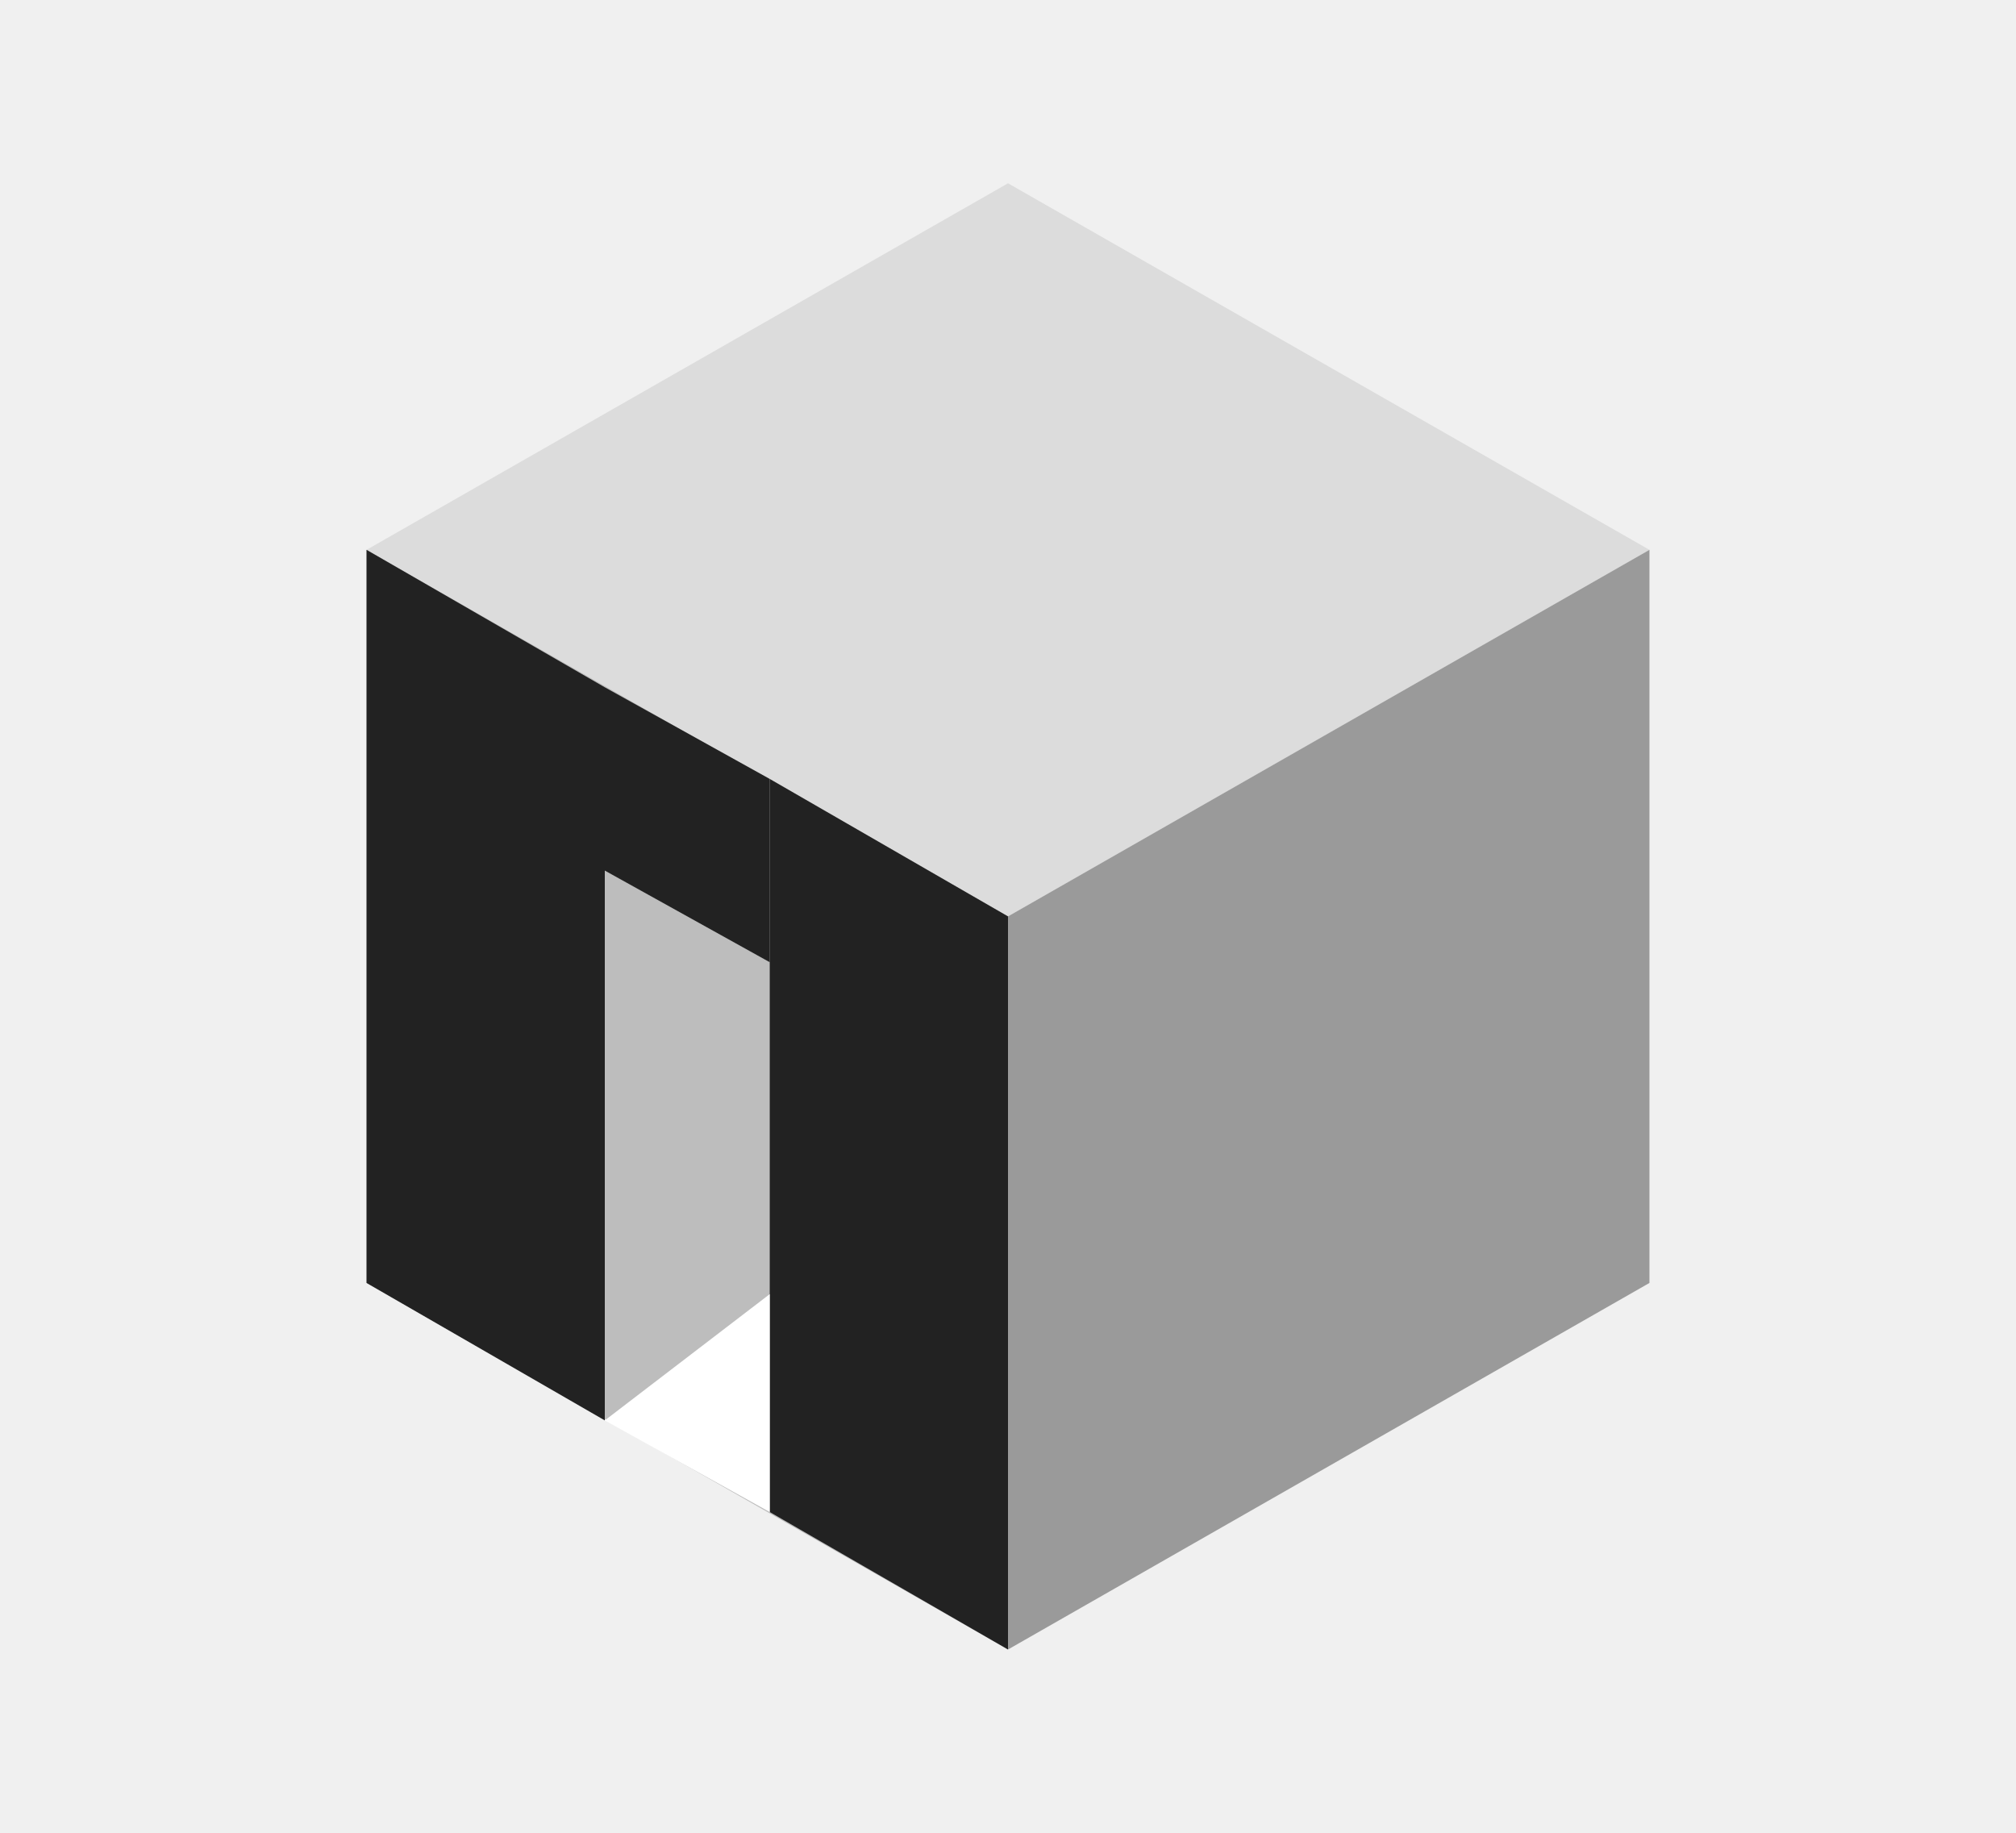
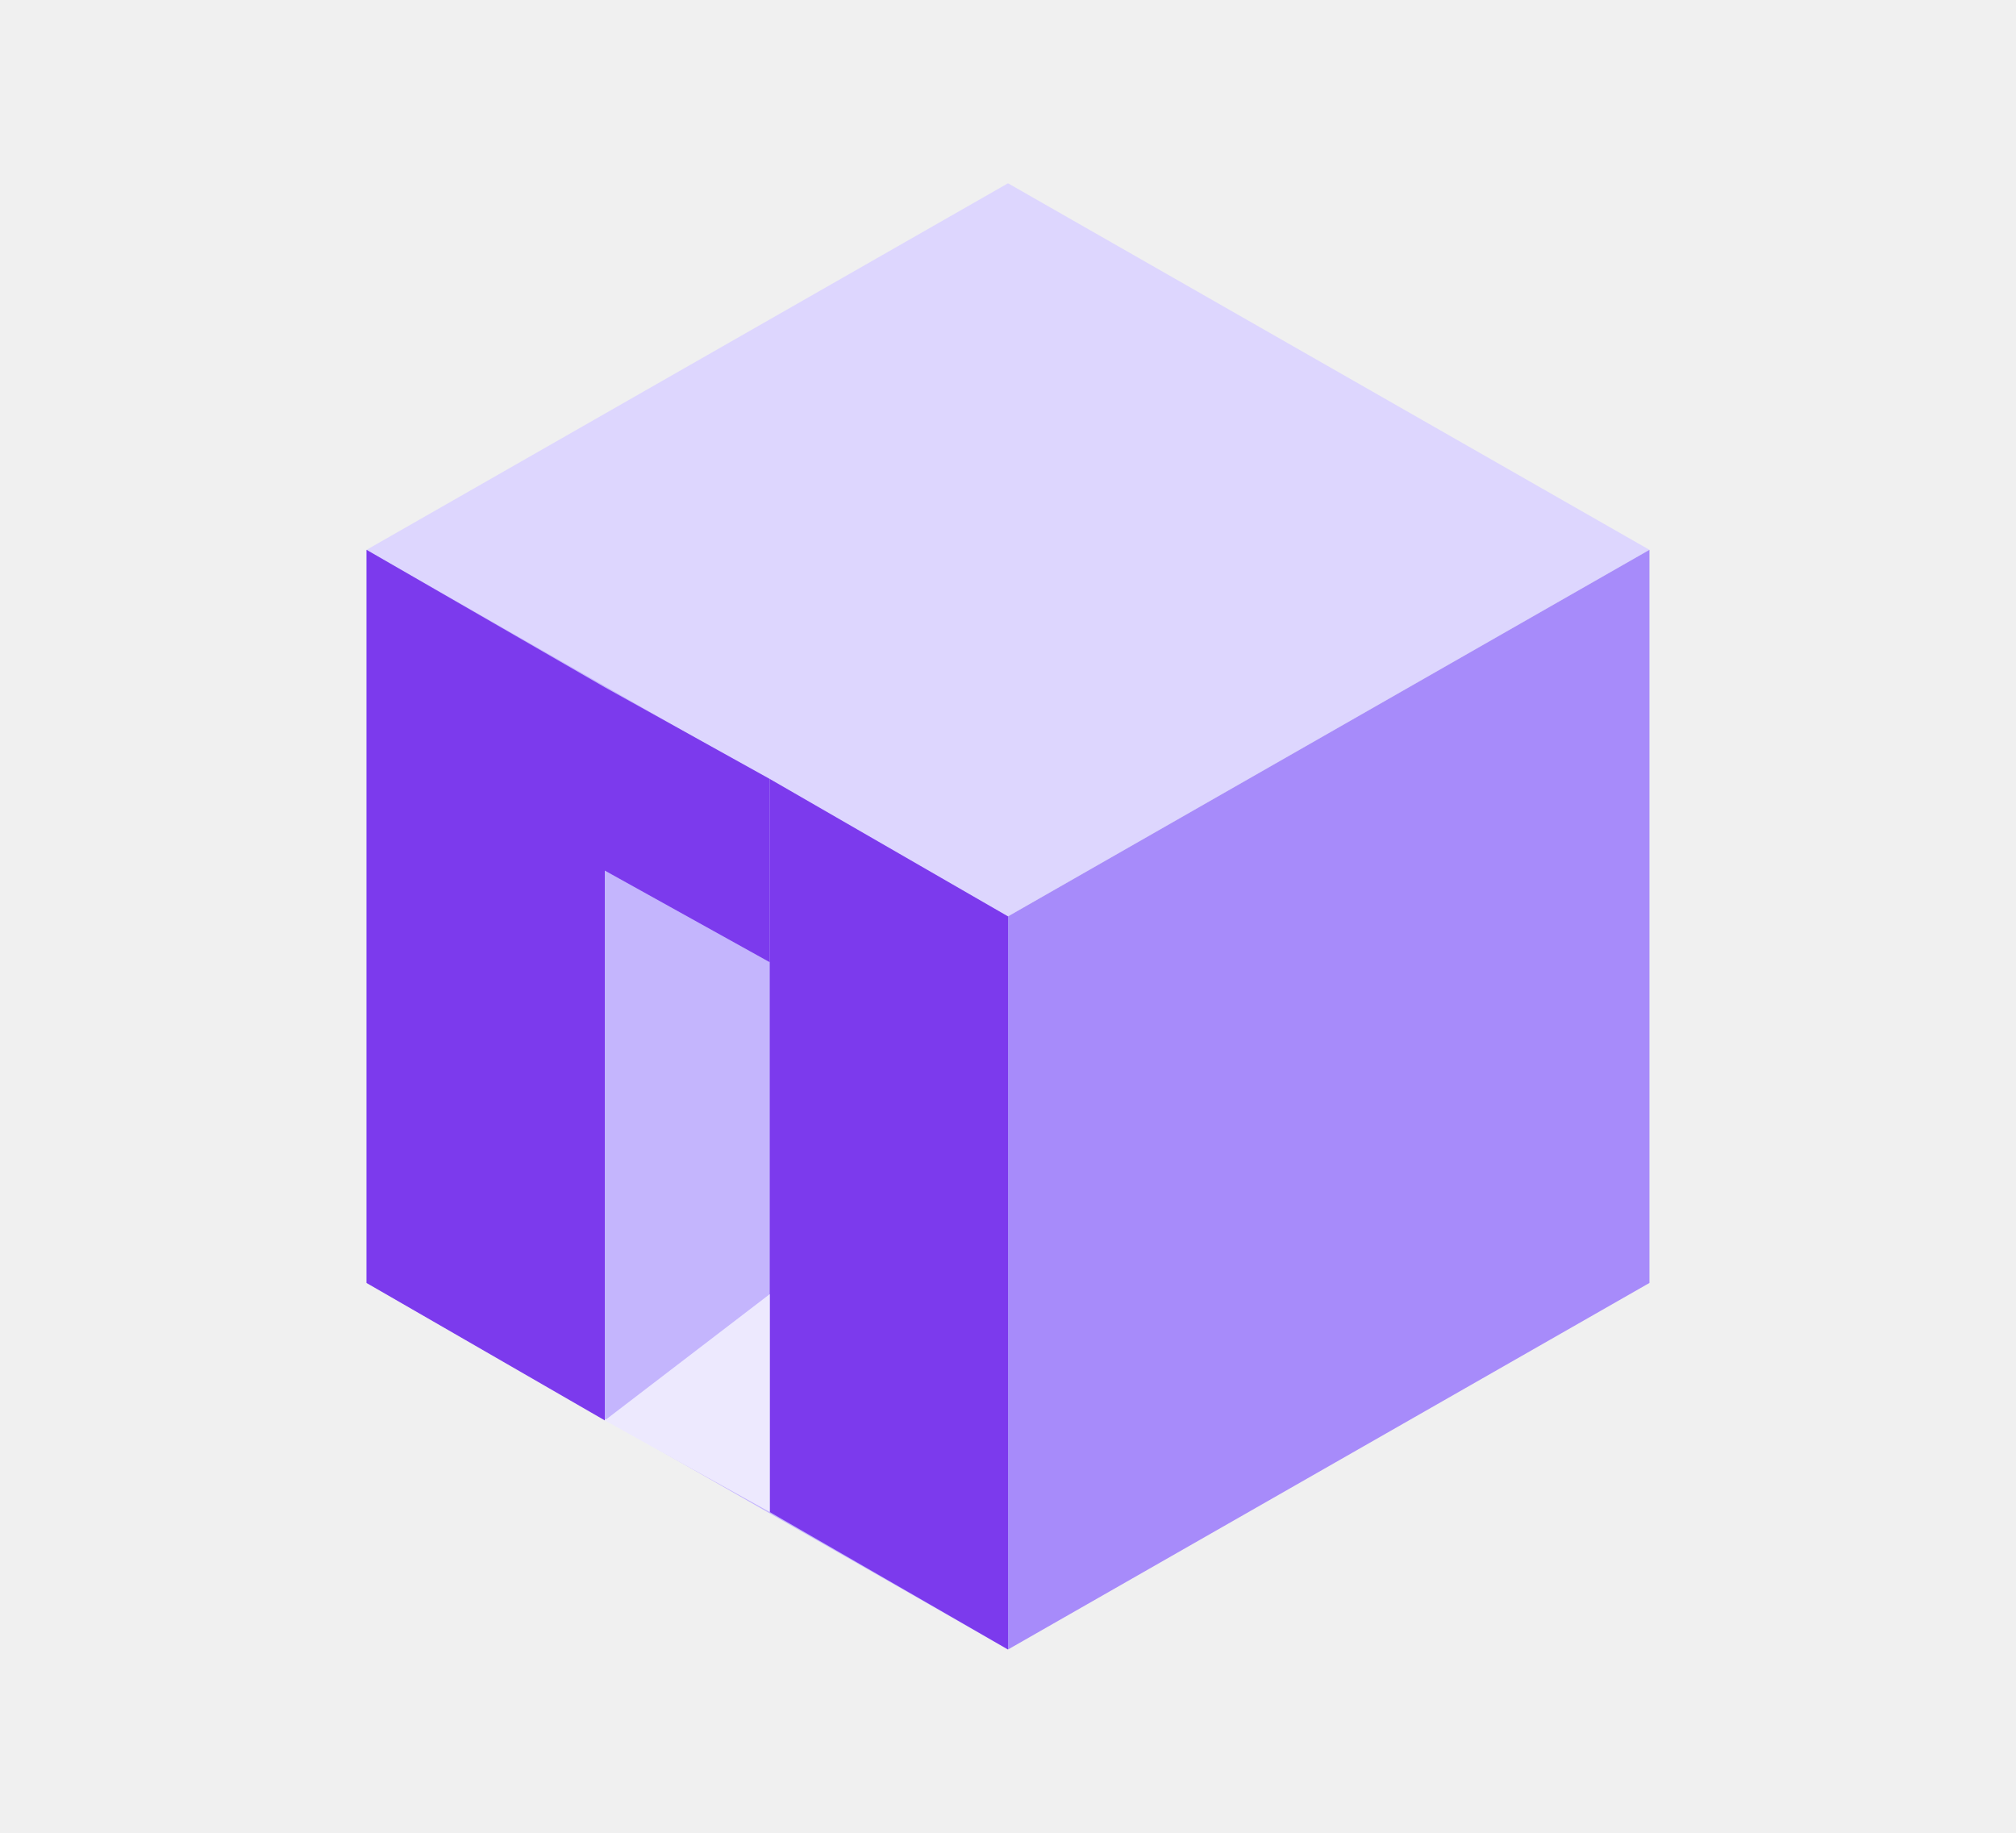
<svg xmlns="http://www.w3.org/2000/svg" id="Layer_1" version="1.1" viewBox="0 0 220 200">
  <defs>
    <style>
      .st0 {
-         fill: #bdbdbd;
+         fill: #C4B5FD;
      }

      .st1 {
-         fill: #9a9a9a;
+         fill: #A78BFA;
      }

      .st2 {
-         fill: #fff;
+         fill: #EDE9FE;
      }

      .st3 {
-         fill: #dcdcdc;
+         fill: #DDD6FE;
      }

      .st4 {
-         fill: #222;
+         fill: #7C3AED;
      }
    </style>
  </defs>
  <polygon class="st3" points="110 20 180 60 110 100 40 60 110 20" />
  <polygon class="st1" points="180 60 110 100 110 180 180 140 180 60" />
  <polygon class="st0" points="40 60 110 100 110 180 40 140 40 60" />
  <polygon class="st4" points="40 60 66 75 66 155 40 140 40 60" />
  <polygon class="st4" points="84 85 110 100 110 180 84 165 84 85" />
  <polygon class="st4" points="66 75 84 85 84 105 66 95 66 90 66 75" />
  <polyline class="st4" points="118.39 158.25 118.39 153.25 118.39 138.25" />
  <polygon class="st2" points="66 155 84 141.22 84 165 66 155" />
  <line class="st4" x1="110" y1="100" x2="180" y2="60" />
</svg>
